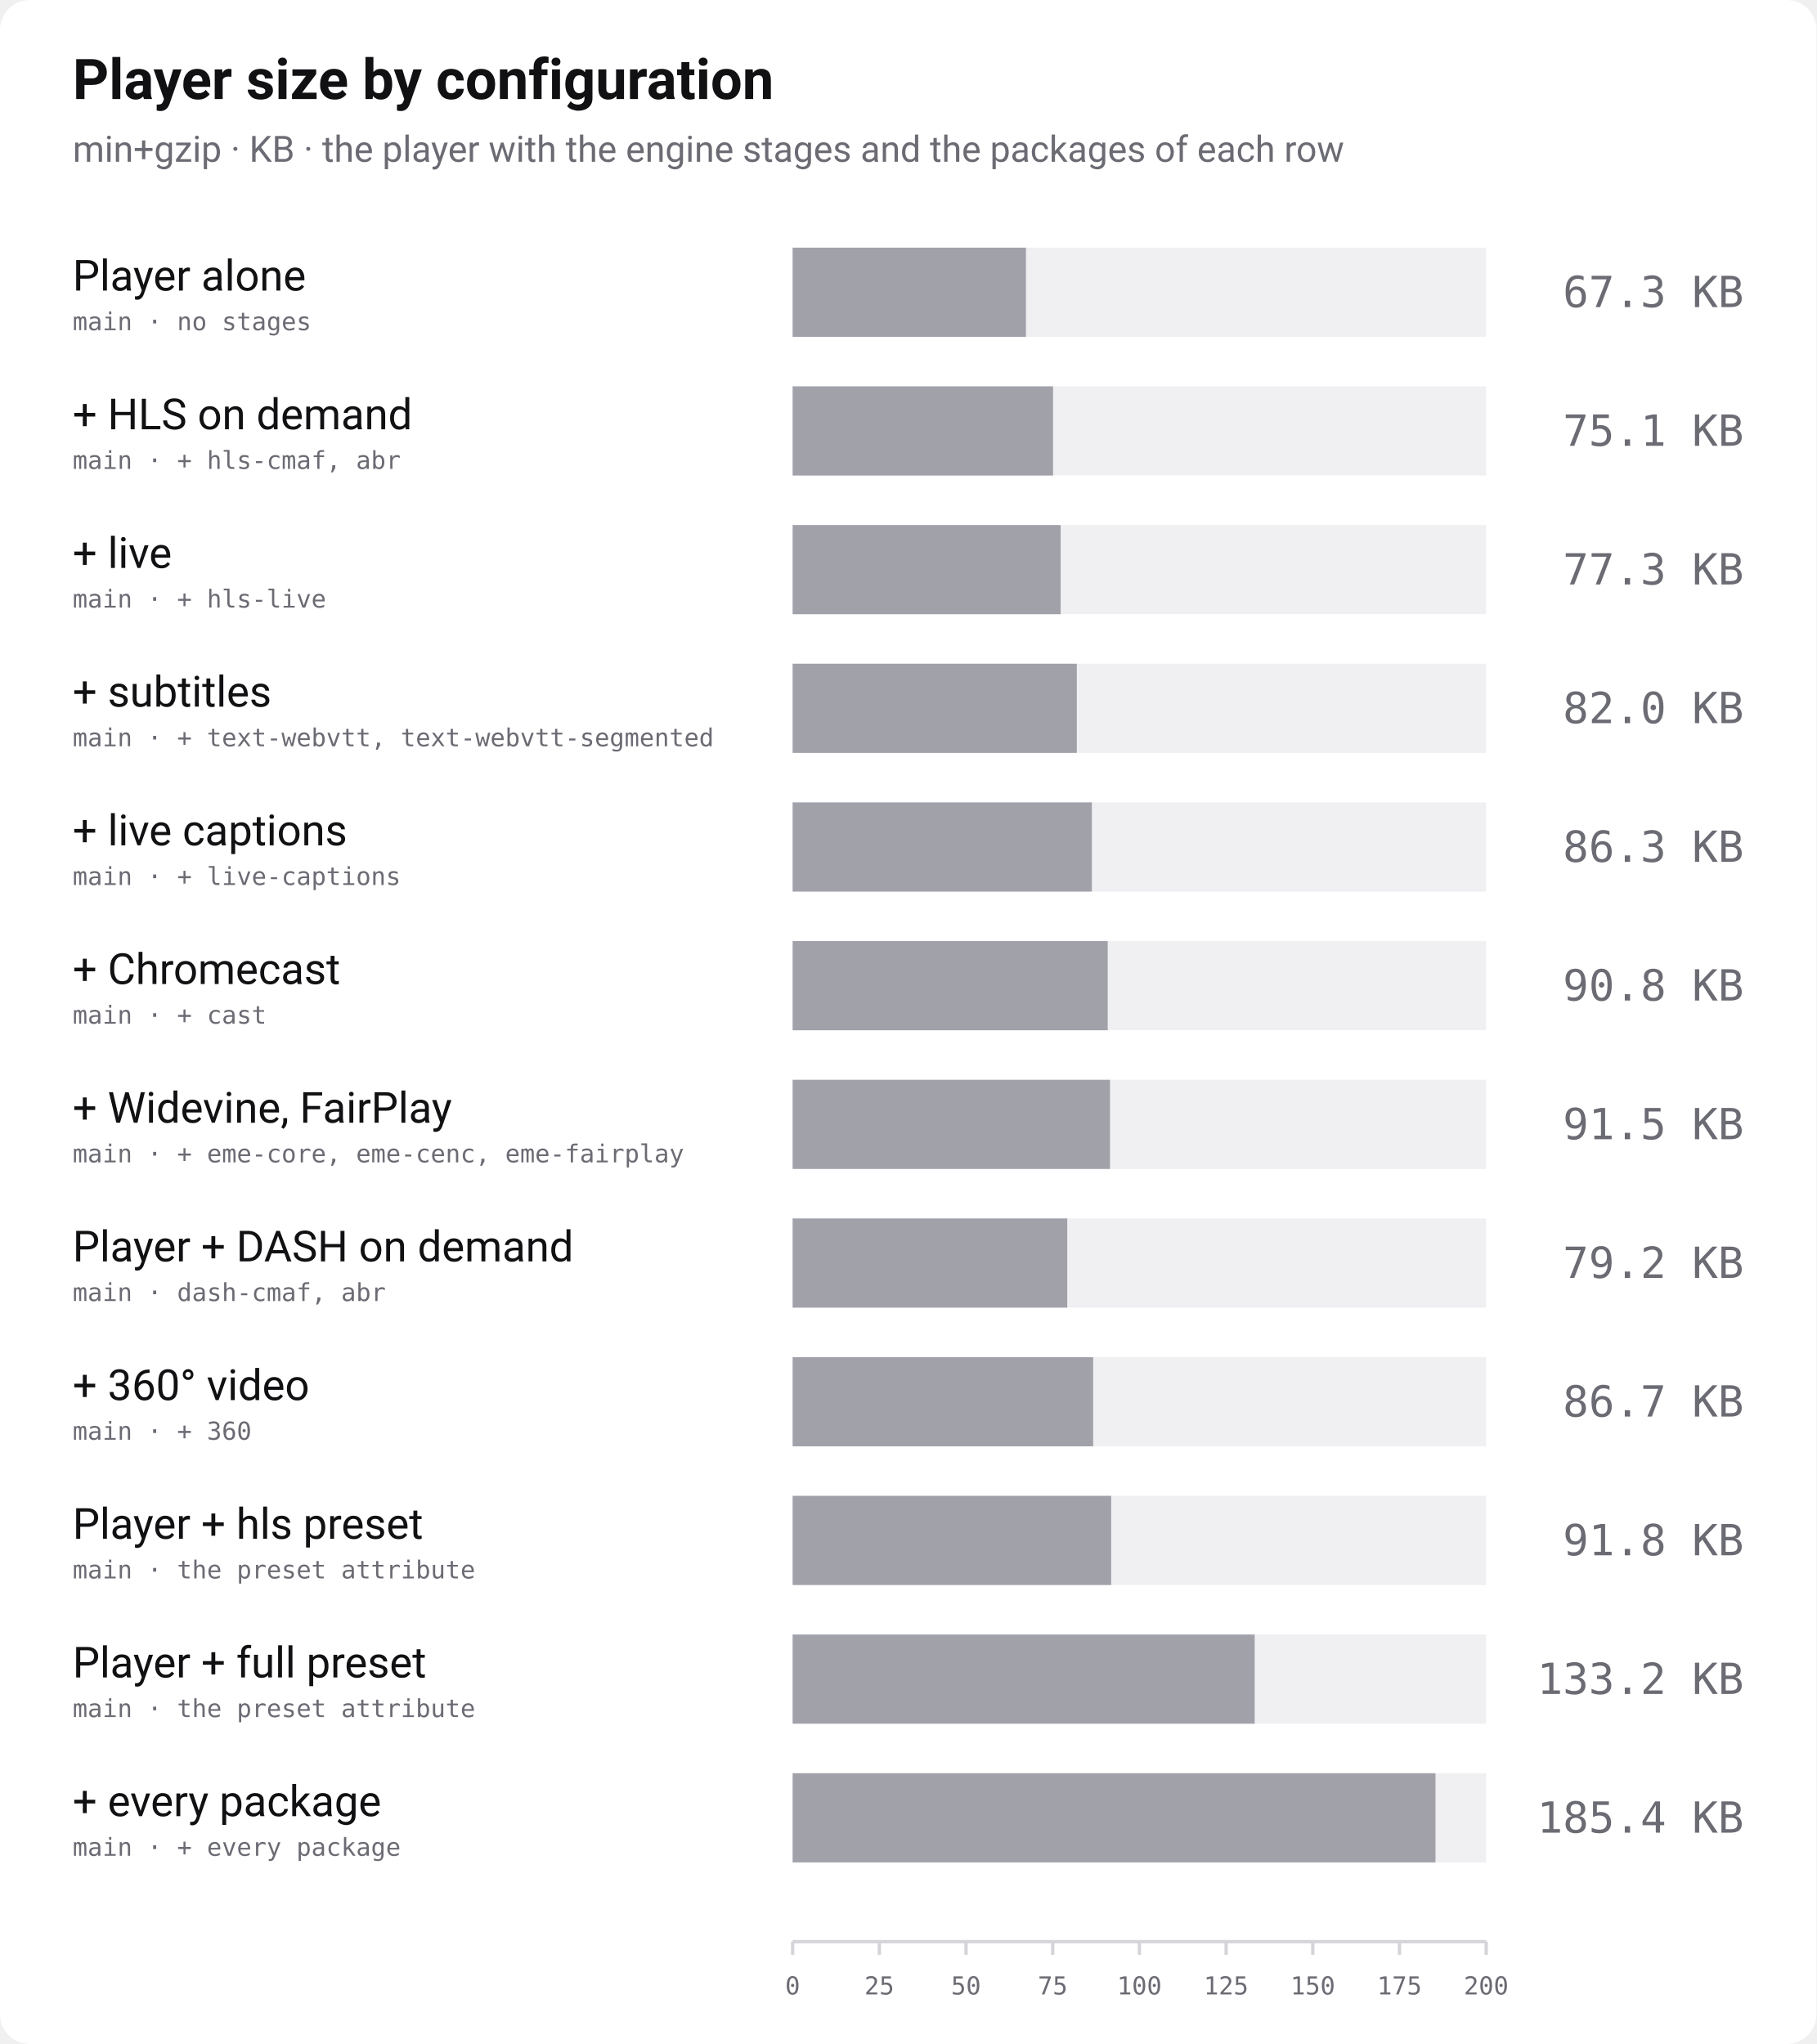
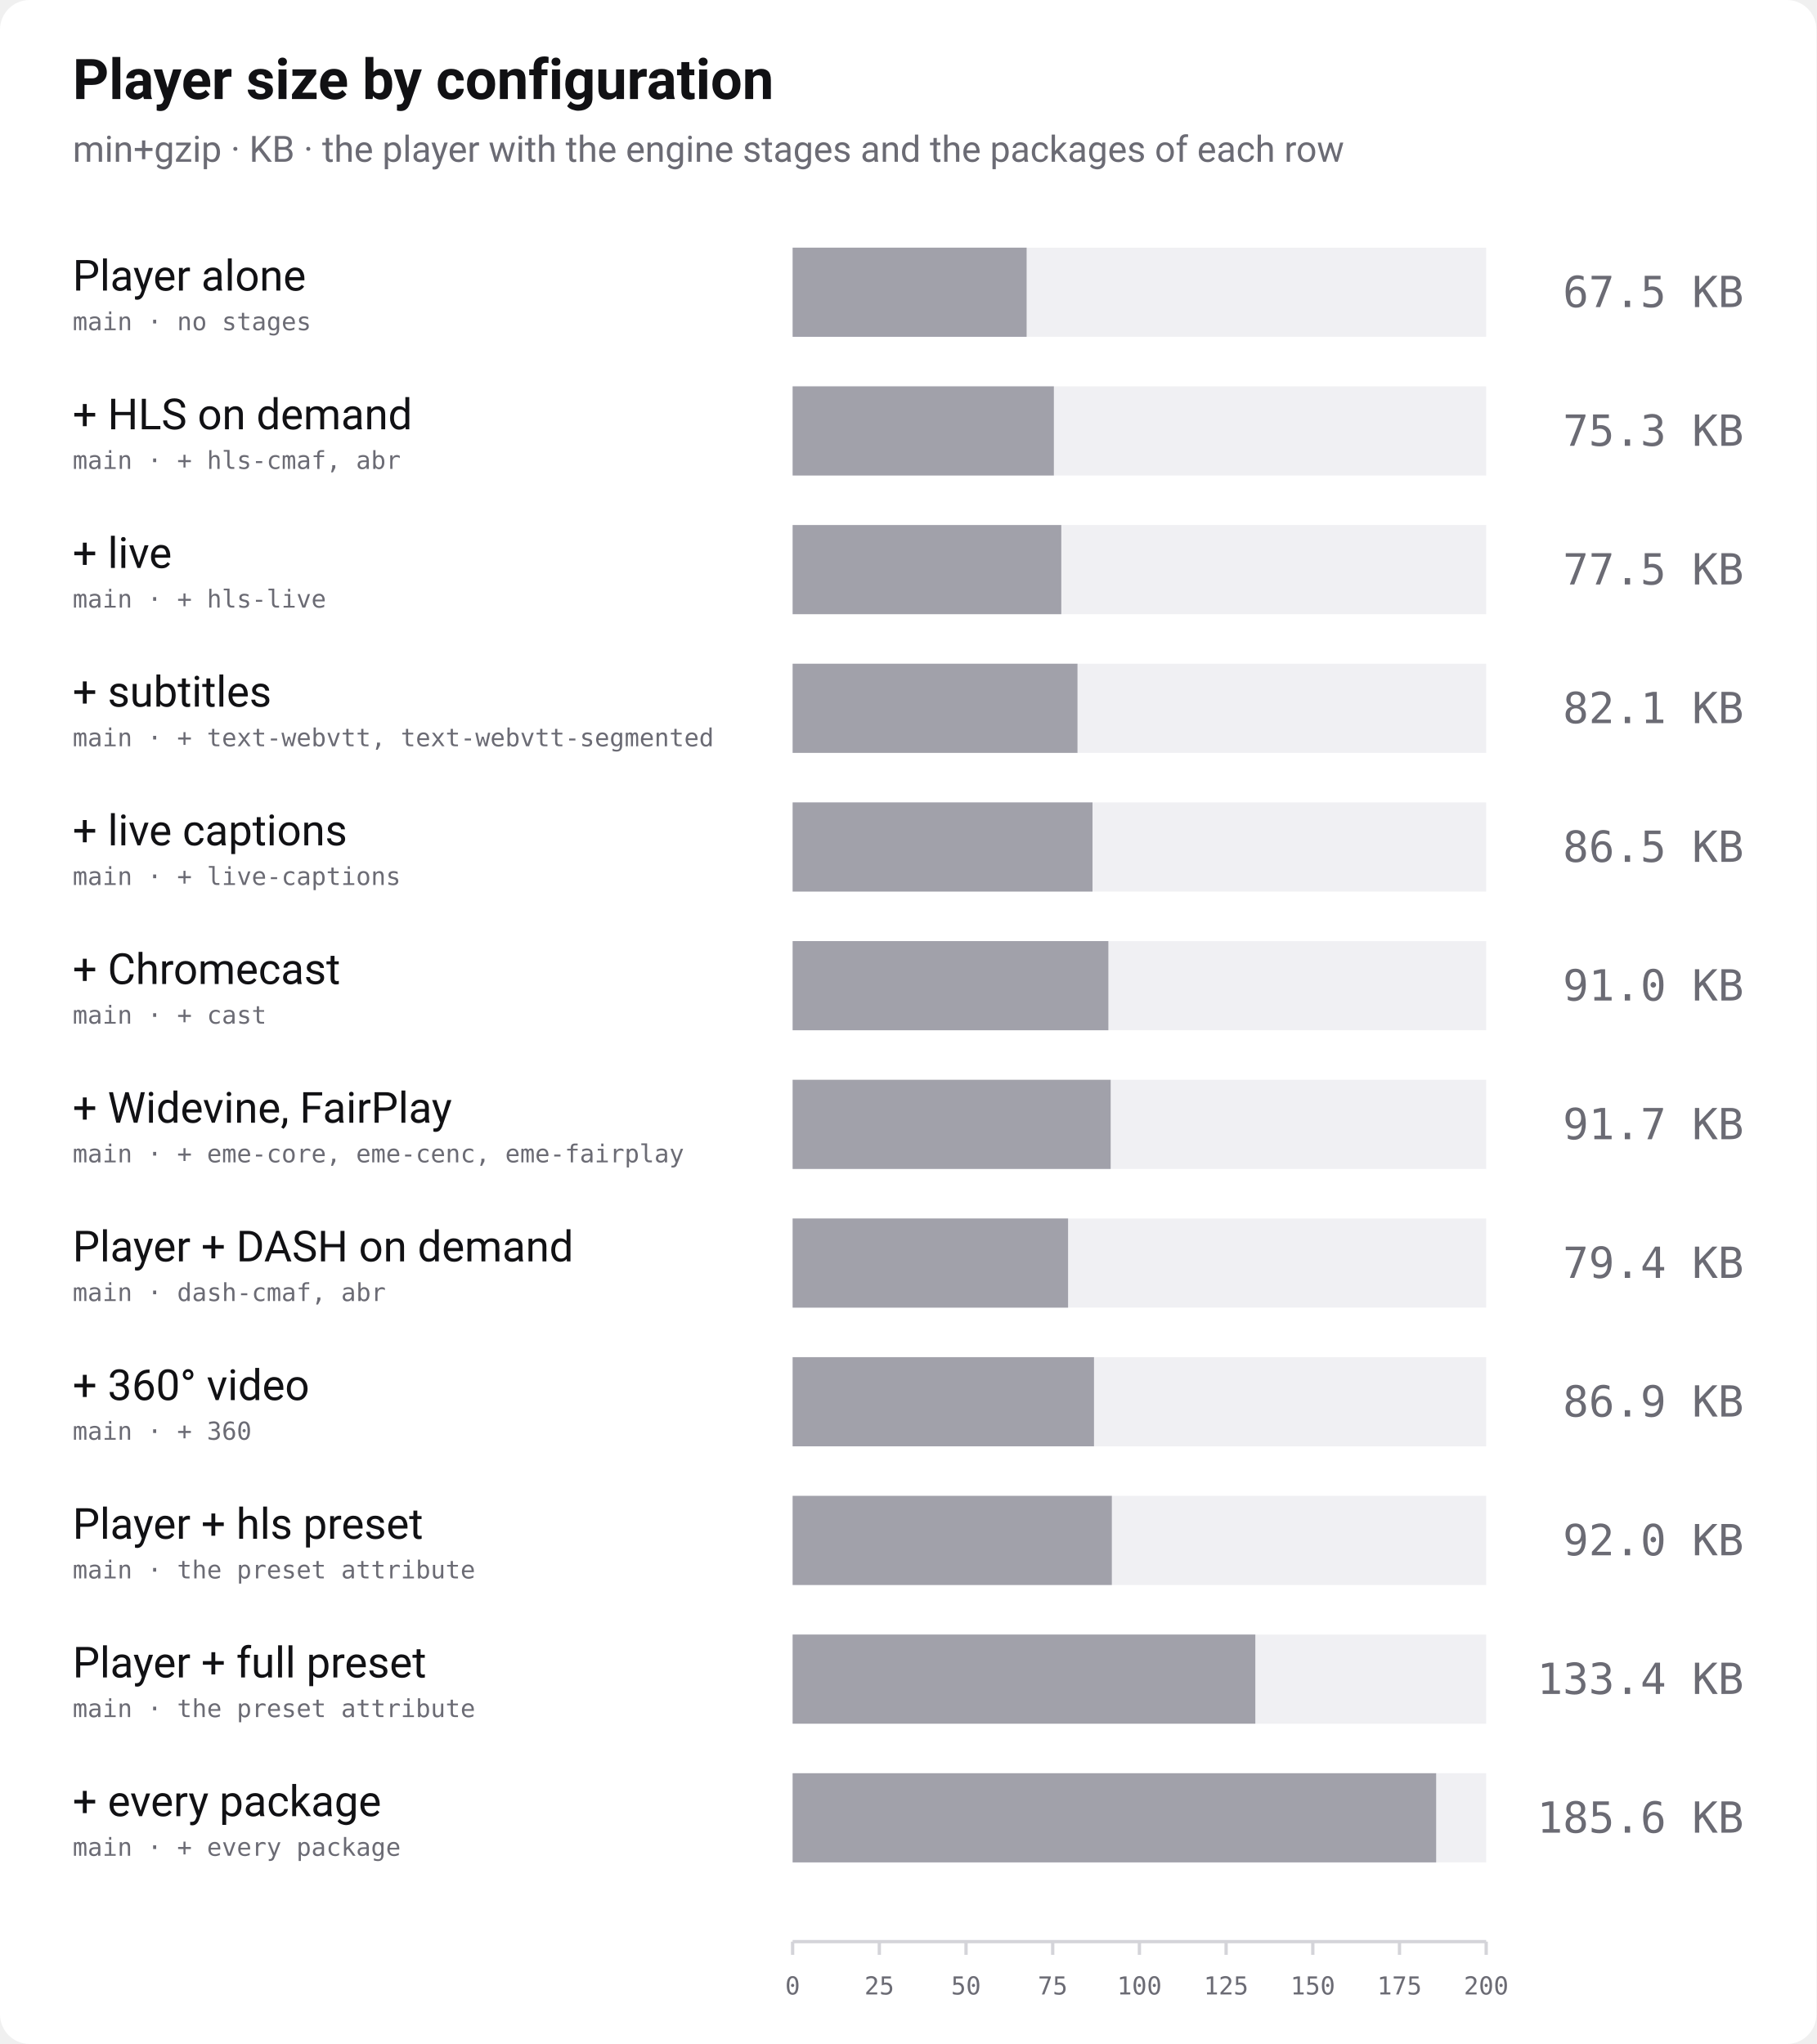
<svg xmlns="http://www.w3.org/2000/svg" width="1100" height="1238" viewBox="0 0 1100 1238" role="img" aria-label="Bundle size of the Mattebox player by the engine stages and packages it is configured with, min+gzip">
  <rect width="1100" height="1238" rx="18" fill="#ffffff" />
  <text x="44" y="60" font-family="-apple-system, 'Segoe UI', Roboto, Helvetica, Arial, sans-serif" font-size="34" font-weight="700" fill="#111114">Player size by configuration</text>
  <text x="44" y="98" font-family="-apple-system, 'Segoe UI', Roboto, Helvetica, Arial, sans-serif" font-size="22" fill="#6b6b74">min+gzip · KB · the player with the engine stages and the packages of each row</text>
  <text x="44" y="176" font-family="-apple-system, 'Segoe UI', Roboto, Helvetica, Arial, sans-serif" font-size="26" font-weight="400" fill="#111114">Player alone</text>
  <text x="44" y="200" font-family="ui-monospace, 'SF Mono', Menlo, Consolas, monospace" font-size="15" fill="#6b6b74">main · no stages</text>
  <rect x="480" y="150" width="420" height="54" fill="#f0f0f3" />
-   <rect x="480" y="150" width="141.3" height="54" fill="#a1a1aa" />
-   <text x="1056" y="186" text-anchor="end" font-family="ui-monospace, 'SF Mono', Menlo, Consolas, monospace" font-size="26" font-weight="400" fill="#6b6b74">67.3 KB</text>
+   <rect x="480" y="150" width="141.7" height="54" fill="#a1a1aa" />
+   <text x="1056" y="186" text-anchor="end" font-family="ui-monospace, 'SF Mono', Menlo, Consolas, monospace" font-size="26" font-weight="400" fill="#6b6b74">67.5 KB</text>
  <text x="44" y="260" font-family="-apple-system, 'Segoe UI', Roboto, Helvetica, Arial, sans-serif" font-size="26" font-weight="400" fill="#111114">+ HLS on demand</text>
  <text x="44" y="284" font-family="ui-monospace, 'SF Mono', Menlo, Consolas, monospace" font-size="15" fill="#6b6b74">main · + hls-cmaf, abr</text>
  <rect x="480" y="234" width="420" height="54" fill="#f0f0f3" />
-   <rect x="480" y="234" width="157.7" height="54" fill="#a1a1aa" />
-   <text x="1056" y="270" text-anchor="end" font-family="ui-monospace, 'SF Mono', Menlo, Consolas, monospace" font-size="26" font-weight="400" fill="#6b6b74">75.1 KB</text>
+   <rect x="480" y="234" width="158.2" height="54" fill="#a1a1aa" />
+   <text x="1056" y="270" text-anchor="end" font-family="ui-monospace, 'SF Mono', Menlo, Consolas, monospace" font-size="26" font-weight="400" fill="#6b6b74">75.3 KB</text>
  <text x="44" y="344" font-family="-apple-system, 'Segoe UI', Roboto, Helvetica, Arial, sans-serif" font-size="26" font-weight="400" fill="#111114">+ live</text>
  <text x="44" y="368" font-family="ui-monospace, 'SF Mono', Menlo, Consolas, monospace" font-size="15" fill="#6b6b74">main · + hls-live</text>
  <rect x="480" y="318" width="420" height="54" fill="#f0f0f3" />
-   <rect x="480" y="318" width="162.3" height="54" fill="#a1a1aa" />
-   <text x="1056" y="354" text-anchor="end" font-family="ui-monospace, 'SF Mono', Menlo, Consolas, monospace" font-size="26" font-weight="400" fill="#6b6b74">77.3 KB</text>
+   <rect x="480" y="318" width="162.7" height="54" fill="#a1a1aa" />
+   <text x="1056" y="354" text-anchor="end" font-family="ui-monospace, 'SF Mono', Menlo, Consolas, monospace" font-size="26" font-weight="400" fill="#6b6b74">77.5 KB</text>
  <text x="44" y="428" font-family="-apple-system, 'Segoe UI', Roboto, Helvetica, Arial, sans-serif" font-size="26" font-weight="400" fill="#111114">+ subtitles</text>
  <text x="44" y="452" font-family="ui-monospace, 'SF Mono', Menlo, Consolas, monospace" font-size="15" fill="#6b6b74">main · + text-webvtt, text-webvtt-segmented</text>
  <rect x="480" y="402" width="420" height="54" fill="#f0f0f3" />
-   <rect x="480" y="402" width="172.1" height="54" fill="#a1a1aa" />
-   <text x="1056" y="438" text-anchor="end" font-family="ui-monospace, 'SF Mono', Menlo, Consolas, monospace" font-size="26" font-weight="400" fill="#6b6b74">82.0 KB</text>
+   <rect x="480" y="402" width="172.5" height="54" fill="#a1a1aa" />
+   <text x="1056" y="438" text-anchor="end" font-family="ui-monospace, 'SF Mono', Menlo, Consolas, monospace" font-size="26" font-weight="400" fill="#6b6b74">82.1 KB</text>
  <text x="44" y="512" font-family="-apple-system, 'Segoe UI', Roboto, Helvetica, Arial, sans-serif" font-size="26" font-weight="400" fill="#111114">+ live captions</text>
  <text x="44" y="536" font-family="ui-monospace, 'SF Mono', Menlo, Consolas, monospace" font-size="15" fill="#6b6b74">main · + live-captions</text>
  <rect x="480" y="486" width="420" height="54" fill="#f0f0f3" />
-   <rect x="480" y="486" width="181.2" height="54" fill="#a1a1aa" />
-   <text x="1056" y="522" text-anchor="end" font-family="ui-monospace, 'SF Mono', Menlo, Consolas, monospace" font-size="26" font-weight="400" fill="#6b6b74">86.3 KB</text>
+   <rect x="480" y="486" width="181.6" height="54" fill="#a1a1aa" />
+   <text x="1056" y="522" text-anchor="end" font-family="ui-monospace, 'SF Mono', Menlo, Consolas, monospace" font-size="26" font-weight="400" fill="#6b6b74">86.5 KB</text>
  <text x="44" y="596" font-family="-apple-system, 'Segoe UI', Roboto, Helvetica, Arial, sans-serif" font-size="26" font-weight="400" fill="#111114">+ Chromecast</text>
  <text x="44" y="620" font-family="ui-monospace, 'SF Mono', Menlo, Consolas, monospace" font-size="15" fill="#6b6b74">main · + cast</text>
  <rect x="480" y="570" width="420" height="54" fill="#f0f0f3" />
-   <rect x="480" y="570" width="190.8" height="54" fill="#a1a1aa" />
-   <text x="1056" y="606" text-anchor="end" font-family="ui-monospace, 'SF Mono', Menlo, Consolas, monospace" font-size="26" font-weight="400" fill="#6b6b74">90.8 KB</text>
+   <rect x="480" y="570" width="191.2" height="54" fill="#a1a1aa" />
+   <text x="1056" y="606" text-anchor="end" font-family="ui-monospace, 'SF Mono', Menlo, Consolas, monospace" font-size="26" font-weight="400" fill="#6b6b74">91.0 KB</text>
  <text x="44" y="680" font-family="-apple-system, 'Segoe UI', Roboto, Helvetica, Arial, sans-serif" font-size="26" font-weight="400" fill="#111114">+ Widevine, FairPlay</text>
  <text x="44" y="704" font-family="ui-monospace, 'SF Mono', Menlo, Consolas, monospace" font-size="15" fill="#6b6b74">main · + eme-core, eme-cenc, eme-fairplay</text>
  <rect x="480" y="654" width="420" height="54" fill="#f0f0f3" />
-   <rect x="480" y="654" width="192.2" height="54" fill="#a1a1aa" />
-   <text x="1056" y="690" text-anchor="end" font-family="ui-monospace, 'SF Mono', Menlo, Consolas, monospace" font-size="26" font-weight="400" fill="#6b6b74">91.5 KB</text>
+   <rect x="480" y="654" width="192.6" height="54" fill="#a1a1aa" />
+   <text x="1056" y="690" text-anchor="end" font-family="ui-monospace, 'SF Mono', Menlo, Consolas, monospace" font-size="26" font-weight="400" fill="#6b6b74">91.7 KB</text>
  <text x="44" y="764" font-family="-apple-system, 'Segoe UI', Roboto, Helvetica, Arial, sans-serif" font-size="26" font-weight="400" fill="#111114">Player + DASH on demand</text>
  <text x="44" y="788" font-family="ui-monospace, 'SF Mono', Menlo, Consolas, monospace" font-size="15" fill="#6b6b74">main · dash-cmaf, abr</text>
  <rect x="480" y="738" width="420" height="54" fill="#f0f0f3" />
-   <rect x="480" y="738" width="166.3" height="54" fill="#a1a1aa" />
-   <text x="1056" y="774" text-anchor="end" font-family="ui-monospace, 'SF Mono', Menlo, Consolas, monospace" font-size="26" font-weight="400" fill="#6b6b74">79.2 KB</text>
+   <rect x="480" y="738" width="166.8" height="54" fill="#a1a1aa" />
+   <text x="1056" y="774" text-anchor="end" font-family="ui-monospace, 'SF Mono', Menlo, Consolas, monospace" font-size="26" font-weight="400" fill="#6b6b74">79.4 KB</text>
  <text x="44" y="848" font-family="-apple-system, 'Segoe UI', Roboto, Helvetica, Arial, sans-serif" font-size="26" font-weight="400" fill="#111114">+ 360° video</text>
  <text x="44" y="872" font-family="ui-monospace, 'SF Mono', Menlo, Consolas, monospace" font-size="15" fill="#6b6b74">main · + 360</text>
  <rect x="480" y="822" width="420" height="54" fill="#f0f0f3" />
-   <rect x="480" y="822" width="182.0" height="54" fill="#a1a1aa" />
-   <text x="1056" y="858" text-anchor="end" font-family="ui-monospace, 'SF Mono', Menlo, Consolas, monospace" font-size="26" font-weight="400" fill="#6b6b74">86.7 KB</text>
+   <rect x="480" y="822" width="182.5" height="54" fill="#a1a1aa" />
+   <text x="1056" y="858" text-anchor="end" font-family="ui-monospace, 'SF Mono', Menlo, Consolas, monospace" font-size="26" font-weight="400" fill="#6b6b74">86.9 KB</text>
  <text x="44" y="932" font-family="-apple-system, 'Segoe UI', Roboto, Helvetica, Arial, sans-serif" font-size="26" font-weight="400" fill="#111114">Player + hls preset</text>
  <text x="44" y="956" font-family="ui-monospace, 'SF Mono', Menlo, Consolas, monospace" font-size="15" fill="#6b6b74">main · the preset attribute</text>
  <rect x="480" y="906" width="420" height="54" fill="#f0f0f3" />
-   <rect x="480" y="906" width="192.9" height="54" fill="#a1a1aa" />
-   <text x="1056" y="942" text-anchor="end" font-family="ui-monospace, 'SF Mono', Menlo, Consolas, monospace" font-size="26" font-weight="400" fill="#6b6b74">91.8 KB</text>
+   <rect x="480" y="906" width="193.3" height="54" fill="#a1a1aa" />
+   <text x="1056" y="942" text-anchor="end" font-family="ui-monospace, 'SF Mono', Menlo, Consolas, monospace" font-size="26" font-weight="400" fill="#6b6b74">92.0 KB</text>
  <text x="44" y="1016" font-family="-apple-system, 'Segoe UI', Roboto, Helvetica, Arial, sans-serif" font-size="26" font-weight="400" fill="#111114">Player + full preset</text>
  <text x="44" y="1040" font-family="ui-monospace, 'SF Mono', Menlo, Consolas, monospace" font-size="15" fill="#6b6b74">main · the preset attribute</text>
  <rect x="480" y="990" width="420" height="54" fill="#f0f0f3" />
-   <rect x="480" y="990" width="279.8" height="54" fill="#a1a1aa" />
-   <text x="1056" y="1026" text-anchor="end" font-family="ui-monospace, 'SF Mono', Menlo, Consolas, monospace" font-size="26" font-weight="400" fill="#6b6b74">133.2 KB</text>
+   <rect x="480" y="990" width="280.2" height="54" fill="#a1a1aa" />
+   <text x="1056" y="1026" text-anchor="end" font-family="ui-monospace, 'SF Mono', Menlo, Consolas, monospace" font-size="26" font-weight="400" fill="#6b6b74">133.4 KB</text>
  <text x="44" y="1100" font-family="-apple-system, 'Segoe UI', Roboto, Helvetica, Arial, sans-serif" font-size="26" font-weight="400" fill="#111114">+ every package</text>
  <text x="44" y="1124" font-family="ui-monospace, 'SF Mono', Menlo, Consolas, monospace" font-size="15" fill="#6b6b74">main · + every package</text>
  <rect x="480" y="1074" width="420" height="54" fill="#f0f0f3" />
-   <rect x="480" y="1074" width="389.3" height="54" fill="#a1a1aa" />
-   <text x="1056" y="1110" text-anchor="end" font-family="ui-monospace, 'SF Mono', Menlo, Consolas, monospace" font-size="26" font-weight="400" fill="#6b6b74">185.4 KB</text>
+   <rect x="480" y="1074" width="389.7" height="54" fill="#a1a1aa" />
+   <text x="1056" y="1110" text-anchor="end" font-family="ui-monospace, 'SF Mono', Menlo, Consolas, monospace" font-size="26" font-weight="400" fill="#6b6b74">185.6 KB</text>
  <line x1="480" y1="1176" x2="900" y2="1176" stroke="#d4d4d9" stroke-width="2" />
  <line x1="480.0" y1="1176" x2="480.0" y2="1184" stroke="#d4d4d9" stroke-width="2" />
  <text x="480.0" y="1208" text-anchor="middle" font-family="ui-monospace, 'SF Mono', Menlo, Consolas, monospace" font-size="15" fill="#6b6b74">0</text>
  <line x1="532.5" y1="1176" x2="532.5" y2="1184" stroke="#d4d4d9" stroke-width="2" />
  <text x="532.5" y="1208" text-anchor="middle" font-family="ui-monospace, 'SF Mono', Menlo, Consolas, monospace" font-size="15" fill="#6b6b74">25</text>
  <line x1="585.0" y1="1176" x2="585.0" y2="1184" stroke="#d4d4d9" stroke-width="2" />
  <text x="585.0" y="1208" text-anchor="middle" font-family="ui-monospace, 'SF Mono', Menlo, Consolas, monospace" font-size="15" fill="#6b6b74">50</text>
  <line x1="637.5" y1="1176" x2="637.5" y2="1184" stroke="#d4d4d9" stroke-width="2" />
  <text x="637.5" y="1208" text-anchor="middle" font-family="ui-monospace, 'SF Mono', Menlo, Consolas, monospace" font-size="15" fill="#6b6b74">75</text>
  <line x1="690.0" y1="1176" x2="690.0" y2="1184" stroke="#d4d4d9" stroke-width="2" />
  <text x="690.0" y="1208" text-anchor="middle" font-family="ui-monospace, 'SF Mono', Menlo, Consolas, monospace" font-size="15" fill="#6b6b74">100</text>
  <line x1="742.5" y1="1176" x2="742.5" y2="1184" stroke="#d4d4d9" stroke-width="2" />
  <text x="742.5" y="1208" text-anchor="middle" font-family="ui-monospace, 'SF Mono', Menlo, Consolas, monospace" font-size="15" fill="#6b6b74">125</text>
  <line x1="795.0" y1="1176" x2="795.0" y2="1184" stroke="#d4d4d9" stroke-width="2" />
  <text x="795.0" y="1208" text-anchor="middle" font-family="ui-monospace, 'SF Mono', Menlo, Consolas, monospace" font-size="15" fill="#6b6b74">150</text>
  <line x1="847.5" y1="1176" x2="847.5" y2="1184" stroke="#d4d4d9" stroke-width="2" />
  <text x="847.5" y="1208" text-anchor="middle" font-family="ui-monospace, 'SF Mono', Menlo, Consolas, monospace" font-size="15" fill="#6b6b74">175</text>
  <line x1="900.0" y1="1176" x2="900.0" y2="1184" stroke="#d4d4d9" stroke-width="2" />
  <text x="900.0" y="1208" text-anchor="middle" font-family="ui-monospace, 'SF Mono', Menlo, Consolas, monospace" font-size="15" fill="#6b6b74">200</text>
</svg>
